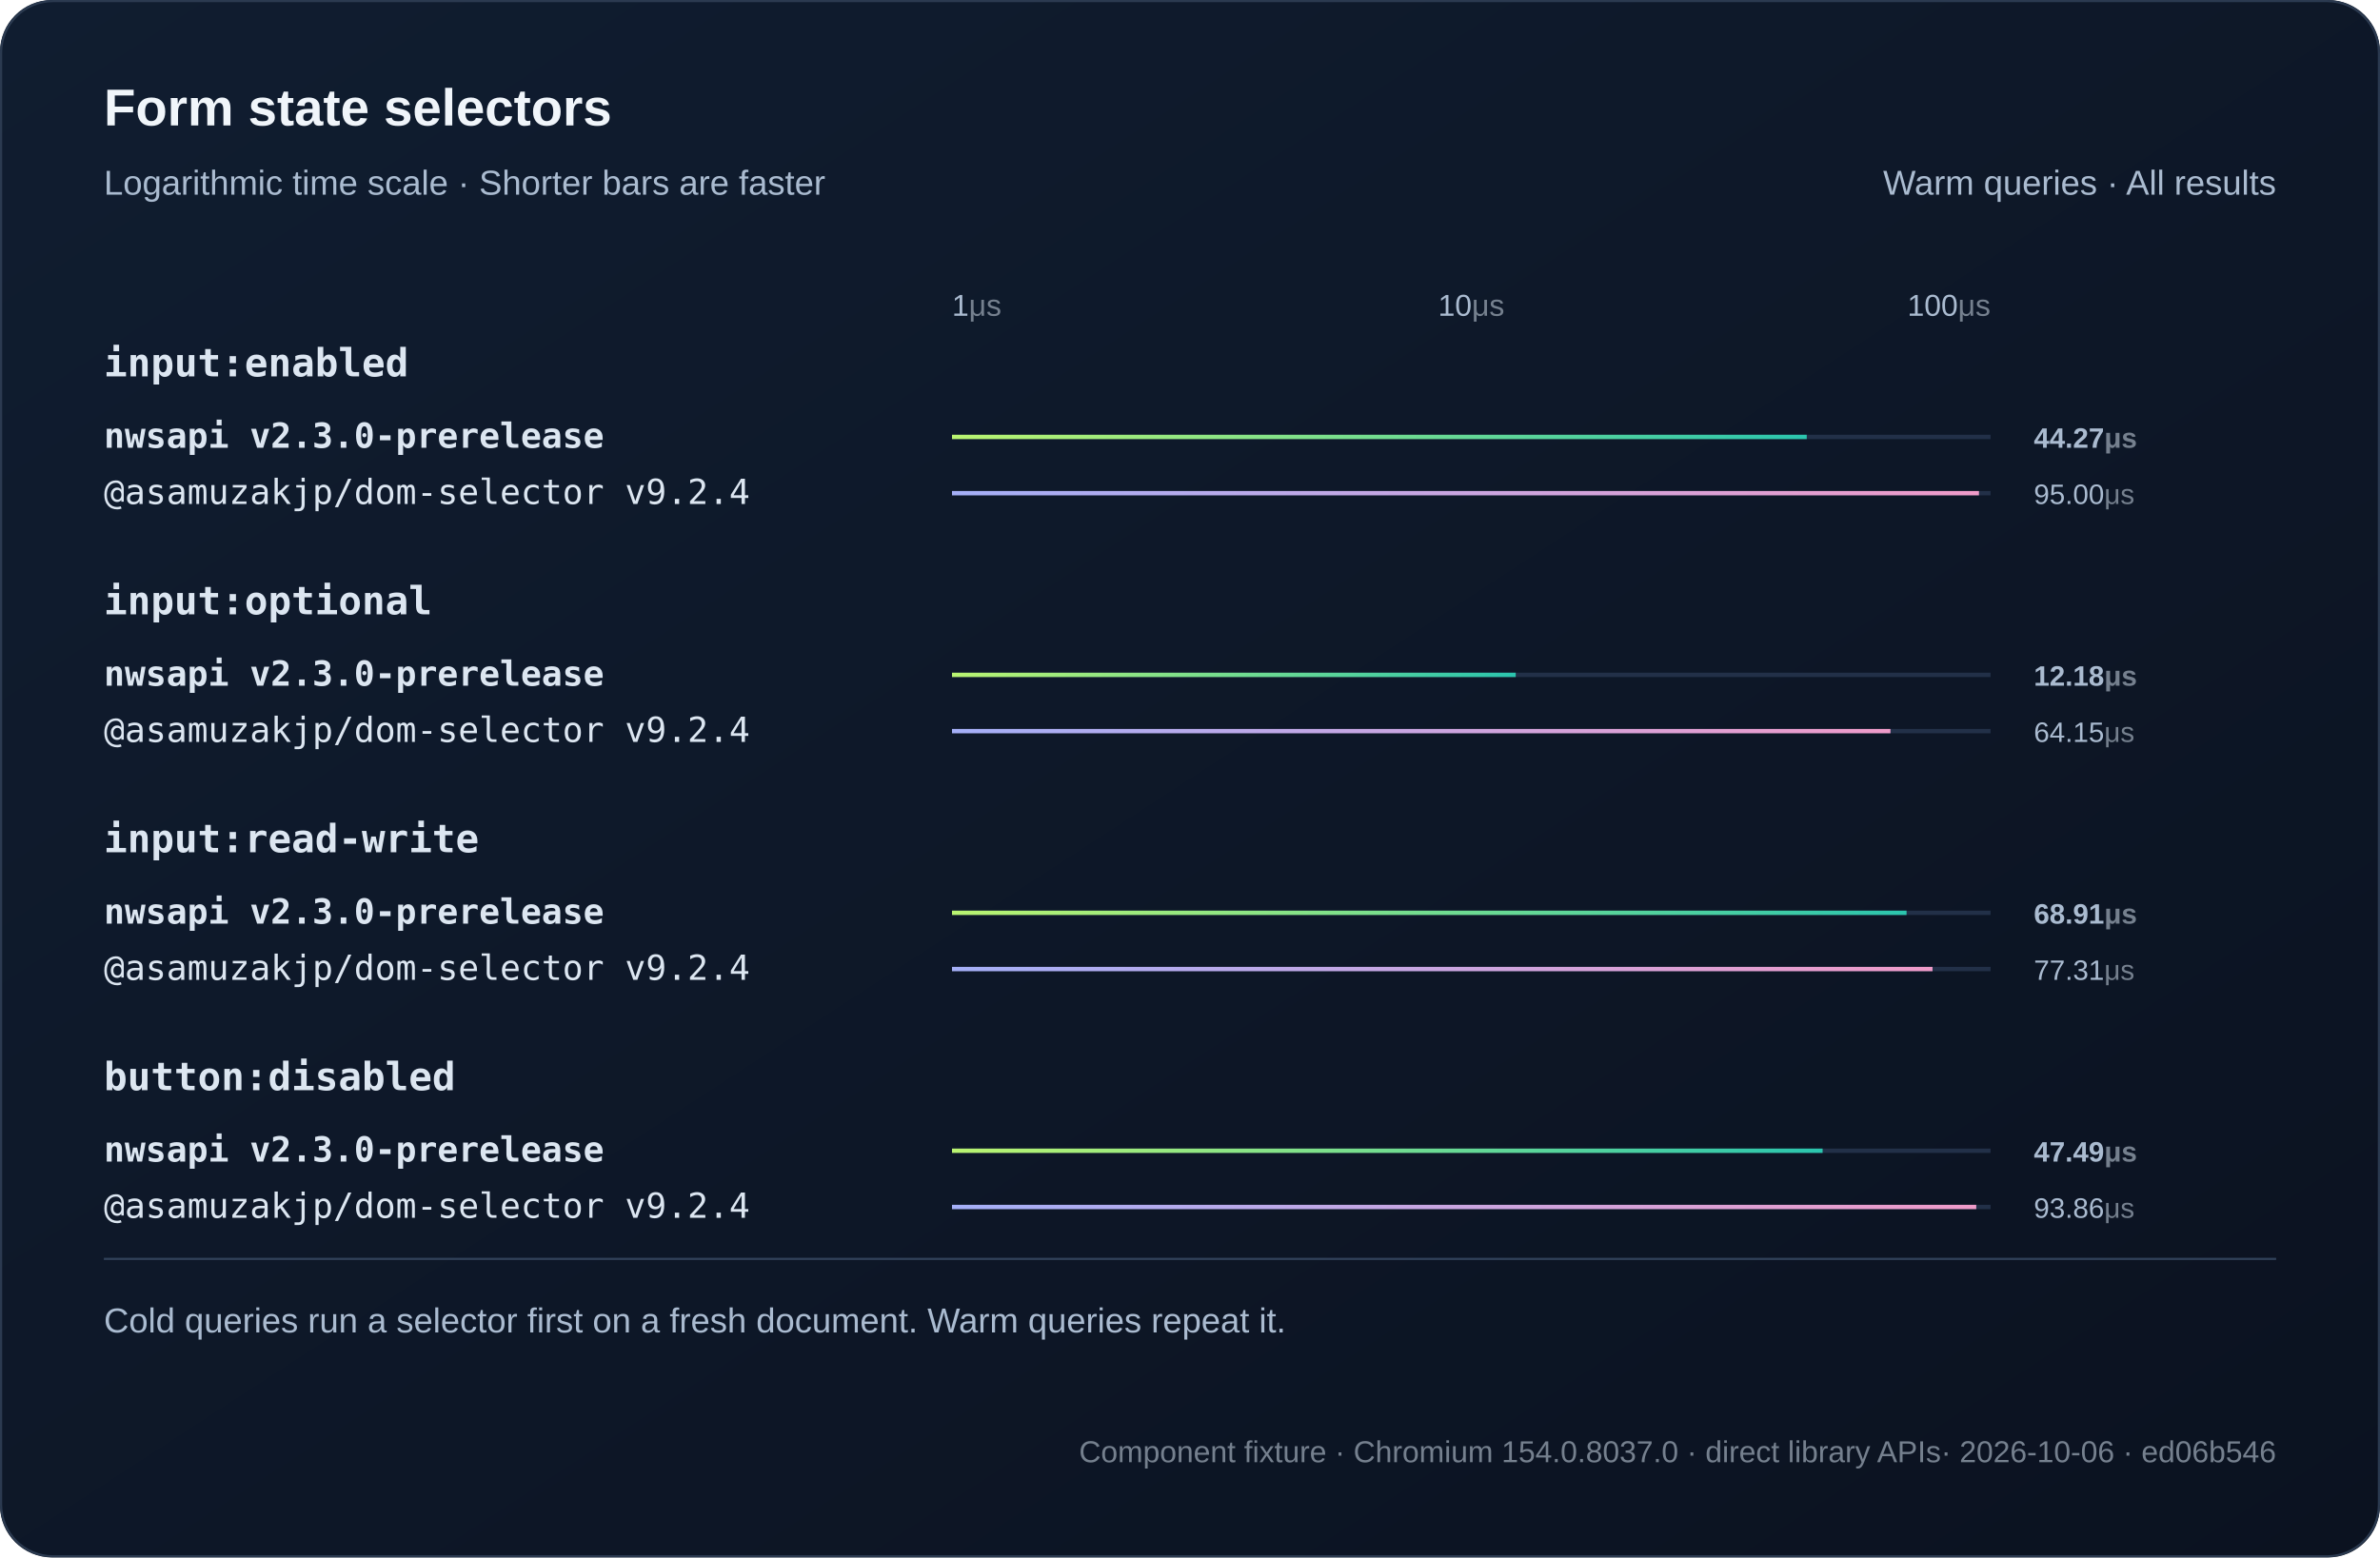
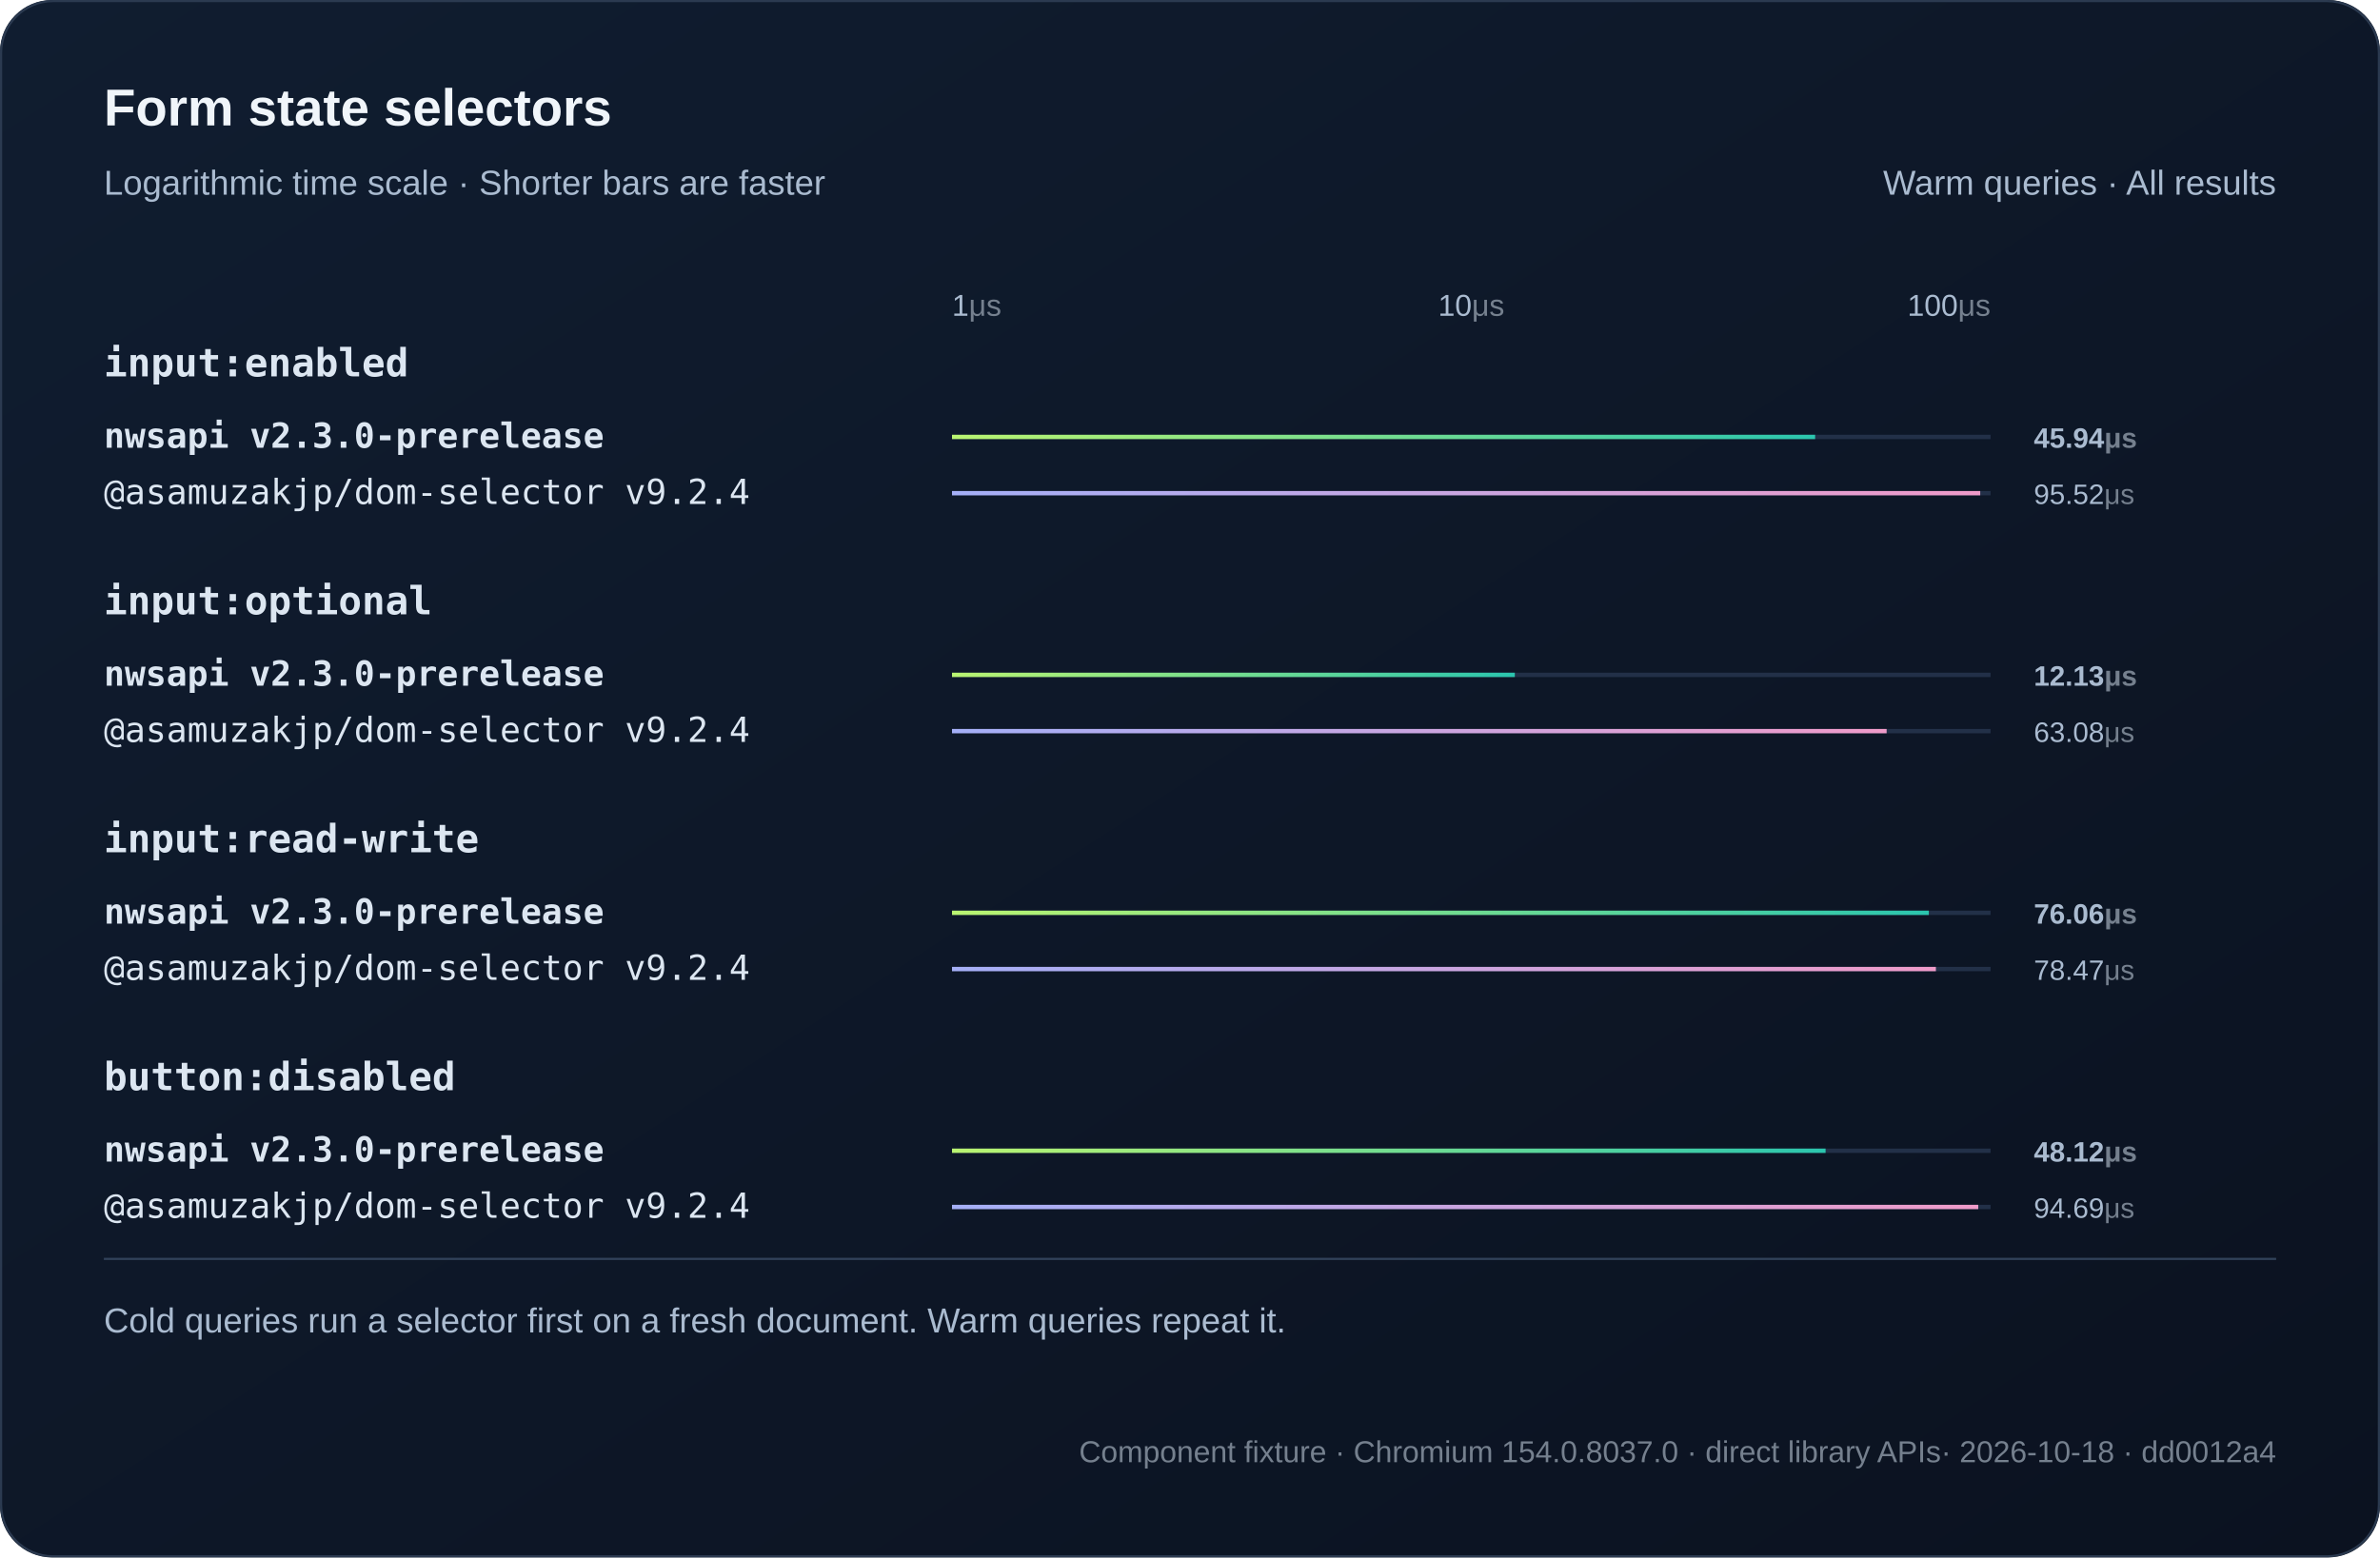
<svg xmlns="http://www.w3.org/2000/svg" width="1100" height="720" viewBox="0 0 1100 720" role="img">
  <defs>
    <linearGradient id="bg" x2="1" y2="1">
      <stop stop-color="#101d30" />
      <stop offset="1" stop-color="#0b1220" />
    </linearGradient>
    <linearGradient id="series0">
      <stop stop-color="#baf471" />
      <stop offset="1" stop-color="#2bc5ae" />
    </linearGradient>
    <linearGradient id="series1">
      <stop stop-color="#a4aff7" />
      <stop offset="1" stop-color="#ef9bc9" />
    </linearGradient>
  </defs>
  <style>text{font-family:Arial,Helvetica,sans-serif;fill:#f0f5fa}
.muted{fill:#aabbd0;font:16px Arial,Helvetica,sans-serif}
.code{font:18px Consolas,Menlo,monospace;fill:#dce6f1}
.note .code{font:16px Consolas,Menlo,monospace}
.metadata,.metadata .code{fill:#75808e;font-size:14px}
.chart-title{font-size:24px;font-weight:700}
.unit{fill:#75808e}
.package{font-family:Consolas,Menlo,monospace}
.comparison{font-size:14px;font-variant-numeric:tabular-nums}
.tick{fill:#aabbd0;font-size:12px}
.time{fill:#aabbd0;font-size:13px;font-variant-numeric:tabular-nums}
.engine{font-size:16px}.selector{font-weight:600}.tick{font-size:14px}</style>
  <rect width="1100" height="720" rx="24" fill="url(#bg)" />
  <rect x=".5" y=".5" width="1099" height="719" rx="24" fill="none" stroke="#2b3a50" />
  <text x="48" y="58" class="chart-title">Form state selectors</text>
  <text x="48" y="90" class="muted">Logarithmic time scale · Shorter bars are faster</text>
  <text x="1052" y="90" text-anchor="end" class="muted">Warm queries · All results</text>
  <text x="440" y="146" text-anchor="start" class="tick">1<tspan class="unit">μs</tspan>
  </text>
  <text x="680" y="146" text-anchor="middle" class="tick">10<tspan class="unit">μs</tspan>
  </text>
  <text x="920" y="146" text-anchor="end" class="tick">100<tspan class="unit">μs</tspan>
  </text>
  <text x="48" y="174" class="code selector">input:enabled</text>
  <g>
    <text x="48" y="207" class="code engine" style="font-weight:700">nwsapi v2.3.0-prerelease</text>
    <path d="M440 202h480" stroke="#223048" stroke-width="2" />
-     <rect class="bar" x="440" y="201" width="395.05" height="2" fill="url(#series0)" />
-     <text x="940" y="207" class="time" style="font-weight:700">44.27<tspan class="unit">μs</tspan>
+     <rect class="bar" x="440" y="201" width="398.93" height="2" fill="url(#series0)" />
+     <text x="940" y="207" class="time" style="font-weight:700">45.94<tspan class="unit">μs</tspan>
    </text>
  </g>
  <g>
    <text x="48" y="233" class="code engine">@asamuzakjp/dom-selector v9.2.4</text>
    <path d="M440 228h480" stroke="#223048" stroke-width="2" />
-     <rect class="bar" x="440" y="227" width="474.65" height="2" fill="url(#series1)" />
-     <text x="940" y="233" class="time">95.00<tspan class="unit">μs</tspan>
+     <rect class="bar" x="440" y="227" width="475.23" height="2" fill="url(#series1)" />
+     <text x="940" y="233" class="time">95.52<tspan class="unit">μs</tspan>
    </text>
  </g>
  <text x="48" y="284" class="code selector">input:optional</text>
  <g>
    <text x="48" y="317" class="code engine" style="font-weight:700">nwsapi v2.3.0-prerelease</text>
    <path d="M440 312h480" stroke="#223048" stroke-width="2" />
-     <rect class="bar" x="440" y="311" width="260.54" height="2" fill="url(#series0)" />
-     <text x="940" y="317" class="time" style="font-weight:700">12.18<tspan class="unit">μs</tspan>
+     <rect class="bar" x="440" y="311" width="260.13" height="2" fill="url(#series0)" />
+     <text x="940" y="317" class="time" style="font-weight:700">12.13<tspan class="unit">μs</tspan>
    </text>
  </g>
  <g>
    <text x="48" y="343" class="code engine">@asamuzakjp/dom-selector v9.2.4</text>
    <path d="M440 338h480" stroke="#223048" stroke-width="2" />
-     <rect class="bar" x="440" y="337" width="433.74" height="2" fill="url(#series1)" />
-     <text x="940" y="343" class="time">64.15<tspan class="unit">μs</tspan>
+     <rect class="bar" x="440" y="337" width="431.97" height="2" fill="url(#series1)" />
+     <text x="940" y="343" class="time">63.08<tspan class="unit">μs</tspan>
    </text>
  </g>
  <text x="48" y="394" class="code selector">input:read-write</text>
  <g>
    <text x="48" y="427" class="code engine" style="font-weight:700">nwsapi v2.3.0-prerelease</text>
    <path d="M440 422h480" stroke="#223048" stroke-width="2" />
-     <rect class="bar" x="440" y="421" width="441.18" height="2" fill="url(#series0)" />
-     <text x="940" y="427" class="time" style="font-weight:700">68.91<tspan class="unit">μs</tspan>
+     <rect class="bar" x="440" y="421" width="451.48" height="2" fill="url(#series0)" />
+     <text x="940" y="427" class="time" style="font-weight:700">76.06<tspan class="unit">μs</tspan>
    </text>
  </g>
  <g>
    <text x="48" y="453" class="code engine">@asamuzakjp/dom-selector v9.2.4</text>
    <path d="M440 448h480" stroke="#223048" stroke-width="2" />
-     <rect class="bar" x="440" y="447" width="453.18" height="2" fill="url(#series1)" />
-     <text x="940" y="453" class="time">77.31<tspan class="unit">μs</tspan>
+     <rect class="bar" x="440" y="447" width="454.74" height="2" fill="url(#series1)" />
+     <text x="940" y="453" class="time">78.47<tspan class="unit">μs</tspan>
    </text>
  </g>
  <text x="48" y="504" class="code selector">button:disabled</text>
  <g>
    <text x="48" y="537" class="code engine" style="font-weight:700">nwsapi v2.3.0-prerelease</text>
    <path d="M440 532h480" stroke="#223048" stroke-width="2" />
-     <rect class="bar" x="440" y="531" width="402.38" height="2" fill="url(#series0)" />
-     <text x="940" y="537" class="time" style="font-weight:700">47.49<tspan class="unit">μs</tspan>
+     <rect class="bar" x="440" y="531" width="403.76" height="2" fill="url(#series0)" />
+     <text x="940" y="537" class="time" style="font-weight:700">48.12<tspan class="unit">μs</tspan>
    </text>
  </g>
  <g>
    <text x="48" y="563" class="code engine">@asamuzakjp/dom-selector v9.2.4</text>
    <path d="M440 558h480" stroke="#223048" stroke-width="2" />
-     <rect class="bar" x="440" y="557" width="473.4" height="2" fill="url(#series1)" />
-     <text x="940" y="563" class="time">93.86<tspan class="unit">μs</tspan>
+     <rect class="bar" x="440" y="557" width="474.31" height="2" fill="url(#series1)" />
+     <text x="940" y="563" class="time">94.69<tspan class="unit">μs</tspan>
    </text>
  </g>
  <path d="M48 582h1004" stroke="#304159" />
  <text x="48" y="616" class="muted">Cold queries run a selector first on a fresh document. Warm queries repeat it.</text>
-   <text x="1052" y="676" text-anchor="end" class="muted note metadata">Component fixture · Chromium 154.0.8037.0 · direct library APIs<tspan fill="#75808e"> · 2026-10-06 · ed06b546</tspan>
+   <text x="1052" y="676" text-anchor="end" class="muted note metadata">Component fixture · Chromium 154.0.8037.0 · direct library APIs<tspan fill="#75808e"> · 2026-10-18 · dd0012a4</tspan>
  </text>
</svg>
